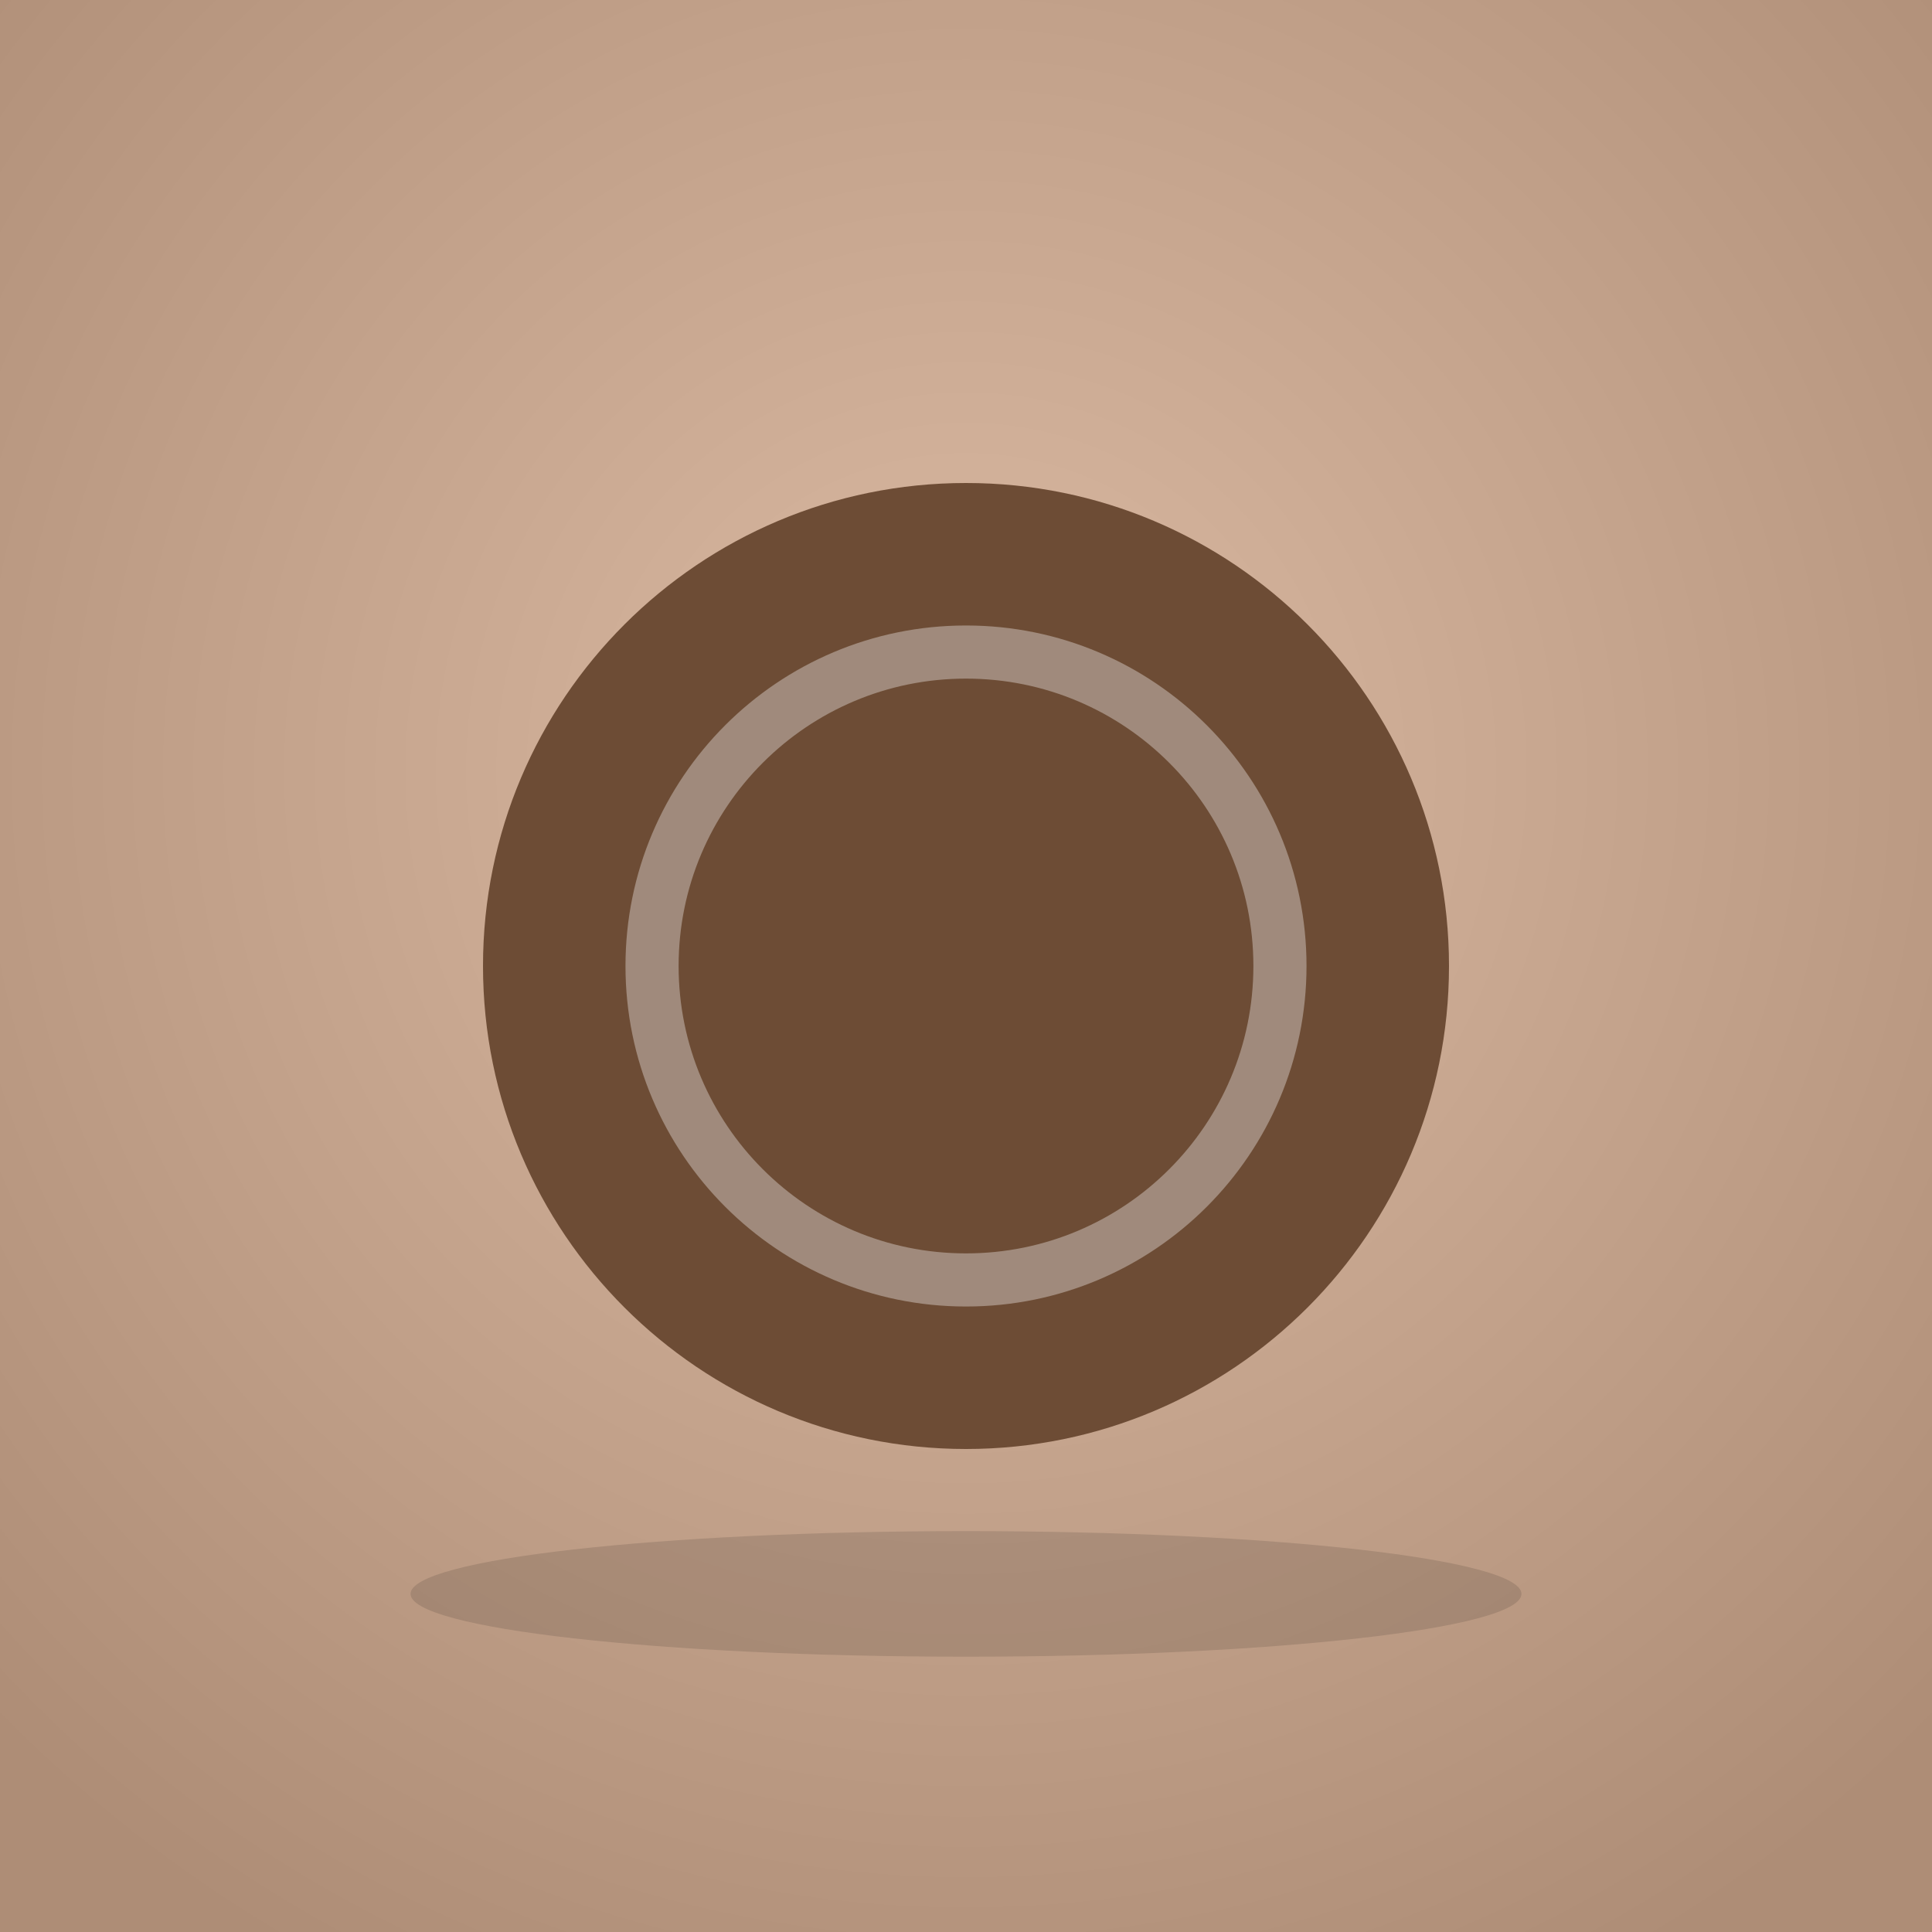
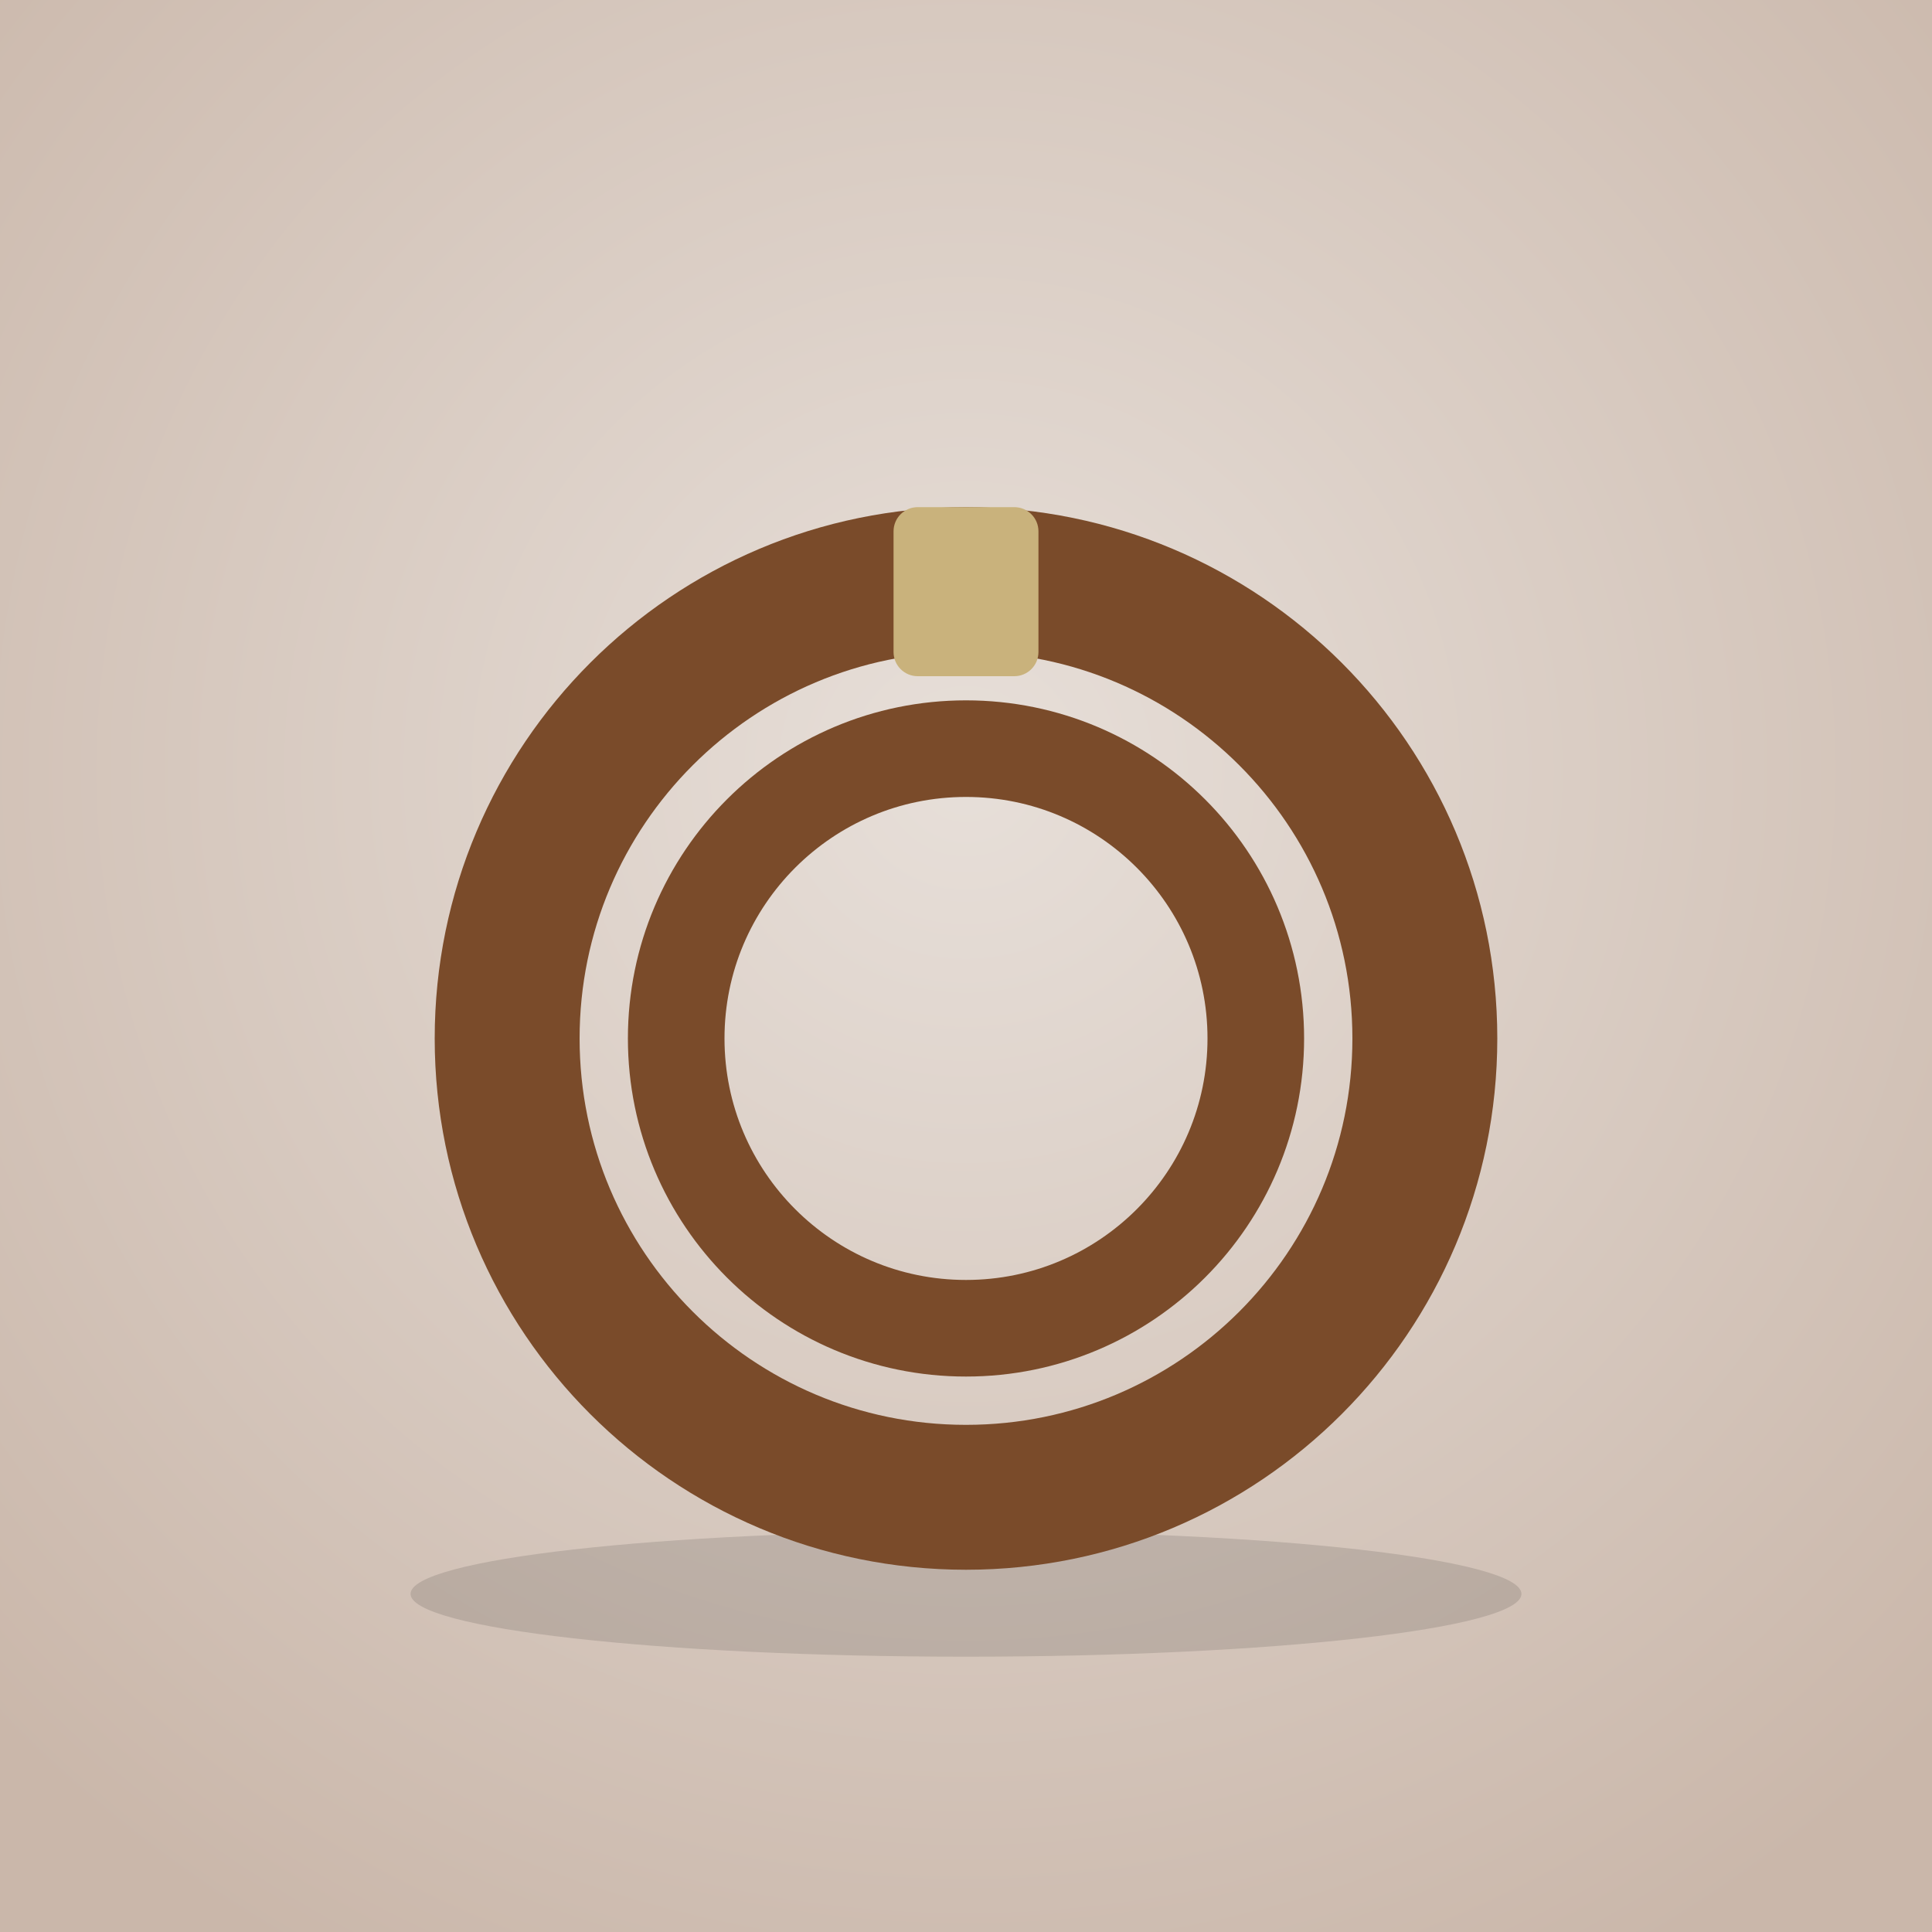
<svg xmlns="http://www.w3.org/2000/svg" viewBox="0 0 800 800" width="800" height="800">
  <defs>
    <radialGradient id="g" cx="50%" cy="40%" r="70%">
-       <stop offset="0%" stop-color="#dbbaa3" />
-       <stop offset="100%" stop-color="#ae8d76" />
+       <stop offset="0%" stop-color="#e7dfd9" />
+       <stop offset="100%" stop-color="#cab7aa" />
    </radialGradient>
  </defs>
  <rect width="800" height="800" fill="url(#g)" />
  <ellipse cx="400" cy="660" rx="230" ry="26" fill="rgba(0,0,0,0.12)" />
-   <circle cx="400" cy="400" r="200" fill="#6d4c35" />
-   <circle cx="400" cy="400" r="130" fill="none" stroke="rgba(255,255,255,0.35)" stroke-width="22" />
+   <circle cx="400" cy="430" r="190" fill="none" stroke="#7a4b2a" stroke-width="60" />
+   <circle cx="400" cy="430" r="120" fill="none" stroke="#7a4b2a" stroke-width="40" />
+   <rect x="370" y="210" width="60" height="70" rx="10" fill="#c9b27c" />
</svg>
